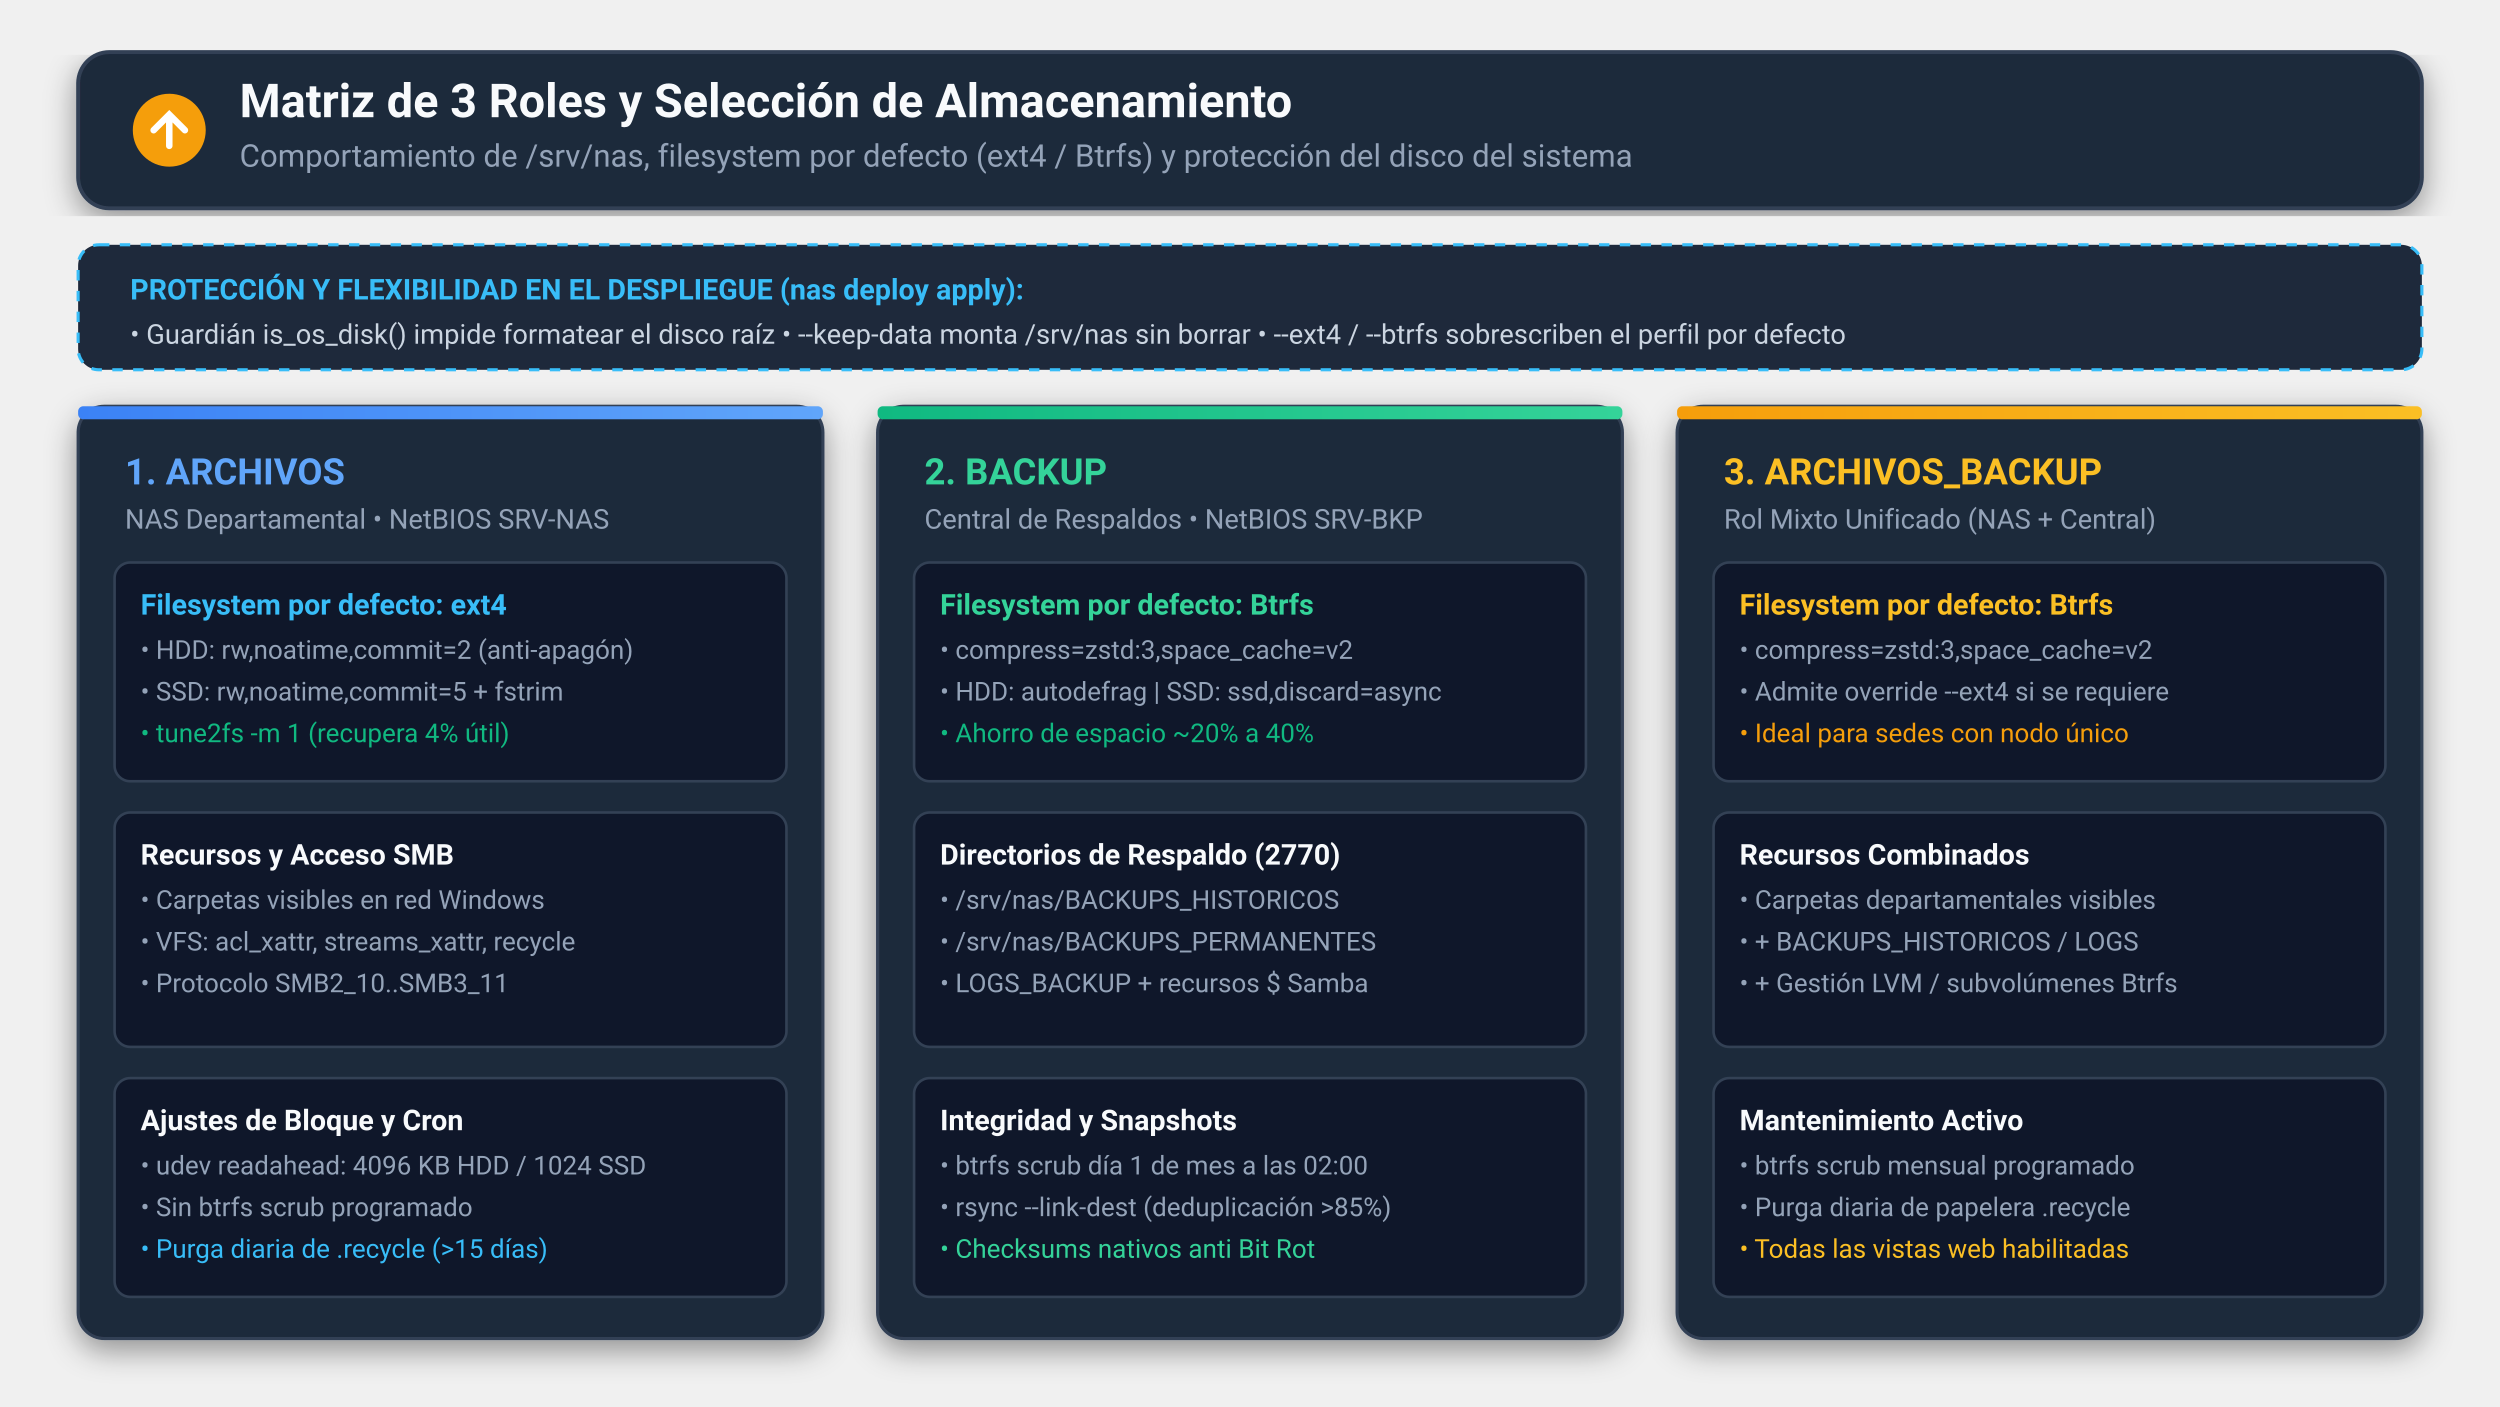
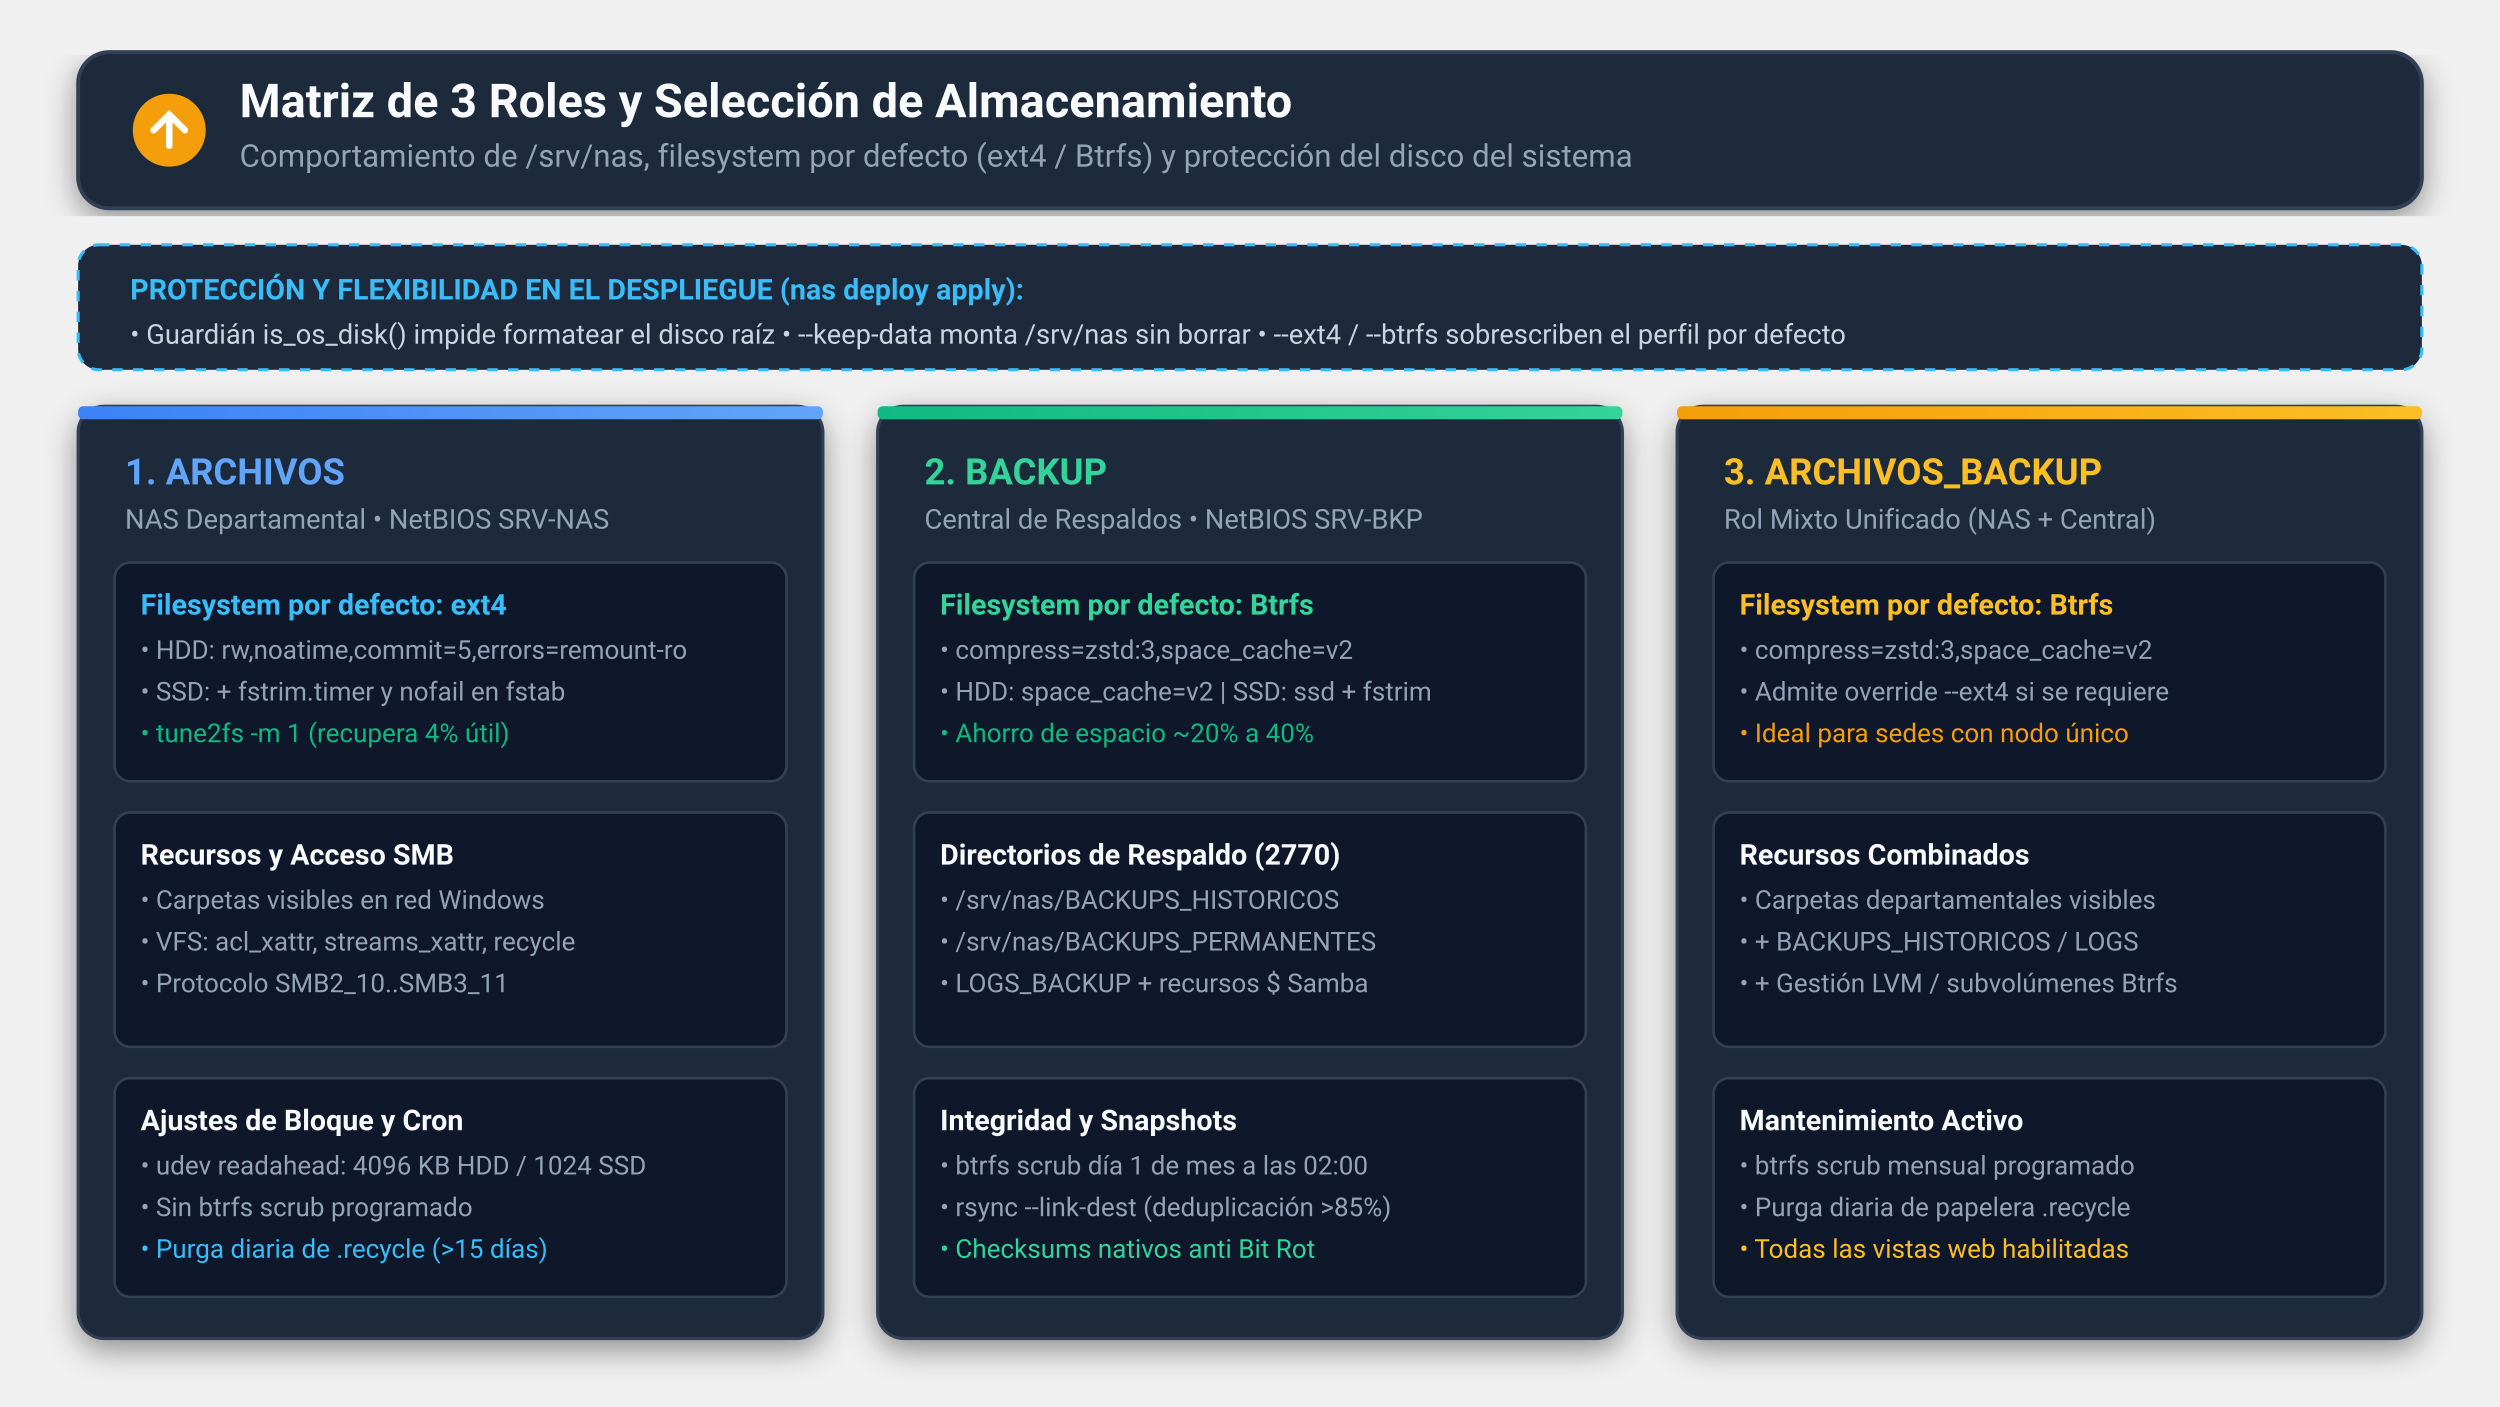
<svg xmlns="http://www.w3.org/2000/svg" viewBox="0 0 960 540" width="100%" height="100%" style="background:#0f172a; font-family:system-ui, -apple-system, 'Segoe UI', Roboto, Helvetica, Arial, sans-serif;">
  <defs>
    <linearGradient id="role-nas" x1="0%" y1="0%" x2="100%" y2="0%">
      <stop offset="0%" stop-color="#3b82f6" />
      <stop offset="100%" stop-color="#60a5fa" />
    </linearGradient>
    <linearGradient id="role-bkp" x1="0%" y1="0%" x2="100%" y2="0%">
      <stop offset="0%" stop-color="#10b981" />
      <stop offset="100%" stop-color="#34d399" />
    </linearGradient>
    <linearGradient id="role-mix" x1="0%" y1="0%" x2="100%" y2="0%">
      <stop offset="0%" stop-color="#f59e0b" />
      <stop offset="100%" stop-color="#fbbf24" />
    </linearGradient>
    <filter id="shadow" x="-5%" y="-5%" width="110%" height="110%">
      <feDropShadow dx="0" dy="4" stdDeviation="6" flood-color="#000000" flood-opacity="0.4" />
    </filter>
  </defs>
  <rect x="30" y="20" width="900" height="60" rx="12" fill="#1e293b" stroke="#334155" stroke-width="1.5" filter="url(#shadow)" />
  <circle cx="65" cy="50" r="14" fill="#f59e0b" />
  <path d="M59 50 L65 44 L71 50 M65 44 L65 56" fill="none" stroke="#ffffff" stroke-width="2.5" stroke-linecap="round" />
  <text x="92" y="45" fill="#f8fafc" font-size="18" font-weight="700">Matriz de 3 Roles y Selección de Almacenamiento</text>
  <text x="92" y="64" fill="#94a3b8" font-size="12">Comportamiento de /srv/nas, filesystem por defecto (ext4 / Btrfs) y protección del disco del sistema</text>
  <g transform="translate(30, 94)">
    <rect width="900" height="48" rx="8" fill="#1e293b" stroke="#38bdf8" stroke-width="1.2" stroke-dasharray="4,4" />
    <text x="20" y="21" fill="#38bdf8" font-size="11" font-weight="700">PROTECCIÓN Y FLEXIBILIDAD EN EL DESPLIEGUE (nas deploy apply):</text>
    <text x="20" y="38" fill="#cbd5e1" font-size="10.5">• Guardián is_os_disk() impide formatear el disco raíz • --keep-data monta /srv/nas sin borrar • --ext4 / --btrfs sobrescriben el perfil por defecto</text>
  </g>
  <g transform="translate(30, 156)">
    <rect width="286" height="358" rx="10" fill="#1e293b" stroke="#334155" stroke-width="1.2" filter="url(#shadow)" />
    <rect x="0" y="0" width="286" height="5" rx="2" fill="url(#role-nas)" />
    <text x="18" y="30" fill="#60a5fa" font-size="14" font-weight="700">1. ARCHIVOS</text>
    <text x="18" y="47" fill="#94a3b8" font-size="10.5">NAS Departamental • NetBIOS SRV-NAS</text>
    <rect x="14" y="60" width="258" height="84" rx="6" fill="#0f172a" stroke="#334155" stroke-width="1" />
    <text x="24" y="80" fill="#38bdf8" font-size="11" font-weight="700">Filesystem por defecto: ext4</text>
-     <text x="24" y="97" fill="#94a3b8" font-size="10">• HDD: rw,noatime,commit=2 (anti-apagón)</text>
-     <text x="24" y="113" fill="#94a3b8" font-size="10">• SSD: rw,noatime,commit=5 + fstrim</text>
+     <text x="24" y="97" fill="#94a3b8" font-size="10">• HDD: rw,noatime,commit=5,errors=remount-ro</text>
+     <text x="24" y="113" fill="#94a3b8" font-size="10">• SSD: + fstrim.timer y nofail en fstab</text>
    <text x="24" y="129" fill="#10b981" font-size="10">• tune2fs -m 1 (recupera 4% útil)</text>
    <rect x="14" y="156" width="258" height="90" rx="6" fill="#0f172a" stroke="#334155" stroke-width="1" />
    <text x="24" y="176" fill="#f8fafc" font-size="11" font-weight="700">Recursos y Acceso SMB</text>
    <text x="24" y="193" fill="#94a3b8" font-size="10">• Carpetas visibles en red Windows</text>
    <text x="24" y="209" fill="#94a3b8" font-size="10">• VFS: acl_xattr, streams_xattr, recycle</text>
    <text x="24" y="225" fill="#94a3b8" font-size="10">• Protocolo SMB2_10..SMB3_11</text>
    <rect x="14" y="258" width="258" height="84" rx="6" fill="#0f172a" stroke="#334155" stroke-width="1" />
    <text x="24" y="278" fill="#f8fafc" font-size="11" font-weight="700">Ajustes de Bloque y Cron</text>
    <text x="24" y="295" fill="#94a3b8" font-size="10">• udev readahead: 4096 KB HDD / 1024 SSD</text>
    <text x="24" y="311" fill="#94a3b8" font-size="10">• Sin btrfs scrub programado</text>
    <text x="24" y="327" fill="#38bdf8" font-size="10">• Purga diaria de .recycle (&gt;15 días)</text>
  </g>
  <g transform="translate(337, 156)">
    <rect width="286" height="358" rx="10" fill="#1e293b" stroke="#334155" stroke-width="1.2" filter="url(#shadow)" />
    <rect x="0" y="0" width="286" height="5" rx="2" fill="url(#role-bkp)" />
    <text x="18" y="30" fill="#34d399" font-size="14" font-weight="700">2. BACKUP</text>
    <text x="18" y="47" fill="#94a3b8" font-size="10.5">Central de Respaldos • NetBIOS SRV-BKP</text>
    <rect x="14" y="60" width="258" height="84" rx="6" fill="#0f172a" stroke="#334155" stroke-width="1" />
    <text x="24" y="80" fill="#34d399" font-size="11" font-weight="700">Filesystem por defecto: Btrfs</text>
    <text x="24" y="97" fill="#94a3b8" font-size="10">• compress=zstd:3,space_cache=v2</text>
-     <text x="24" y="113" fill="#94a3b8" font-size="10">• HDD: autodefrag | SSD: ssd,discard=async</text>
+     <text x="24" y="113" fill="#94a3b8" font-size="10">• HDD: space_cache=v2 | SSD: ssd + fstrim</text>
    <text x="24" y="129" fill="#10b981" font-size="10">• Ahorro de espacio ~20% a 40%</text>
    <rect x="14" y="156" width="258" height="90" rx="6" fill="#0f172a" stroke="#334155" stroke-width="1" />
    <text x="24" y="176" fill="#f8fafc" font-size="11" font-weight="700">Directorios de Respaldo (2770)</text>
    <text x="24" y="193" fill="#94a3b8" font-size="10">• /srv/nas/BACKUPS_HISTORICOS</text>
    <text x="24" y="209" fill="#94a3b8" font-size="10">• /srv/nas/BACKUPS_PERMANENTES</text>
    <text x="24" y="225" fill="#94a3b8" font-size="10">• LOGS_BACKUP + recursos $ Samba</text>
    <rect x="14" y="258" width="258" height="84" rx="6" fill="#0f172a" stroke="#334155" stroke-width="1" />
    <text x="24" y="278" fill="#f8fafc" font-size="11" font-weight="700">Integridad y Snapshots</text>
    <text x="24" y="295" fill="#94a3b8" font-size="10">• btrfs scrub día 1 de mes a las 02:00</text>
    <text x="24" y="311" fill="#94a3b8" font-size="10">• rsync --link-dest (deduplicación &gt;85%)</text>
    <text x="24" y="327" fill="#34d399" font-size="10">• Checksums nativos anti Bit Rot</text>
  </g>
  <g transform="translate(644, 156)">
    <rect width="286" height="358" rx="10" fill="#1e293b" stroke="#334155" stroke-width="1.2" filter="url(#shadow)" />
    <rect x="0" y="0" width="286" height="5" rx="2" fill="url(#role-mix)" />
    <text x="18" y="30" fill="#fbbf24" font-size="14" font-weight="700">3. ARCHIVOS_BACKUP</text>
    <text x="18" y="47" fill="#94a3b8" font-size="10.5">Rol Mixto Unificado (NAS + Central)</text>
    <rect x="14" y="60" width="258" height="84" rx="6" fill="#0f172a" stroke="#334155" stroke-width="1" />
    <text x="24" y="80" fill="#fbbf24" font-size="11" font-weight="700">Filesystem por defecto: Btrfs</text>
    <text x="24" y="97" fill="#94a3b8" font-size="10">• compress=zstd:3,space_cache=v2</text>
    <text x="24" y="113" fill="#94a3b8" font-size="10">• Admite override --ext4 si se requiere</text>
    <text x="24" y="129" fill="#f59e0b" font-size="10">• Ideal para sedes con nodo único</text>
    <rect x="14" y="156" width="258" height="90" rx="6" fill="#0f172a" stroke="#334155" stroke-width="1" />
    <text x="24" y="176" fill="#f8fafc" font-size="11" font-weight="700">Recursos Combinados</text>
    <text x="24" y="193" fill="#94a3b8" font-size="10">• Carpetas departamentales visibles</text>
    <text x="24" y="209" fill="#94a3b8" font-size="10">• + BACKUPS_HISTORICOS / LOGS</text>
    <text x="24" y="225" fill="#94a3b8" font-size="10">• + Gestión LVM / subvolúmenes Btrfs</text>
    <rect x="14" y="258" width="258" height="84" rx="6" fill="#0f172a" stroke="#334155" stroke-width="1" />
    <text x="24" y="278" fill="#f8fafc" font-size="11" font-weight="700">Mantenimiento Activo</text>
    <text x="24" y="295" fill="#94a3b8" font-size="10">• btrfs scrub mensual programado</text>
    <text x="24" y="311" fill="#94a3b8" font-size="10">• Purga diaria de papelera .recycle</text>
    <text x="24" y="327" fill="#fbbf24" font-size="10">• Todas las vistas web habilitadas</text>
  </g>
</svg>
